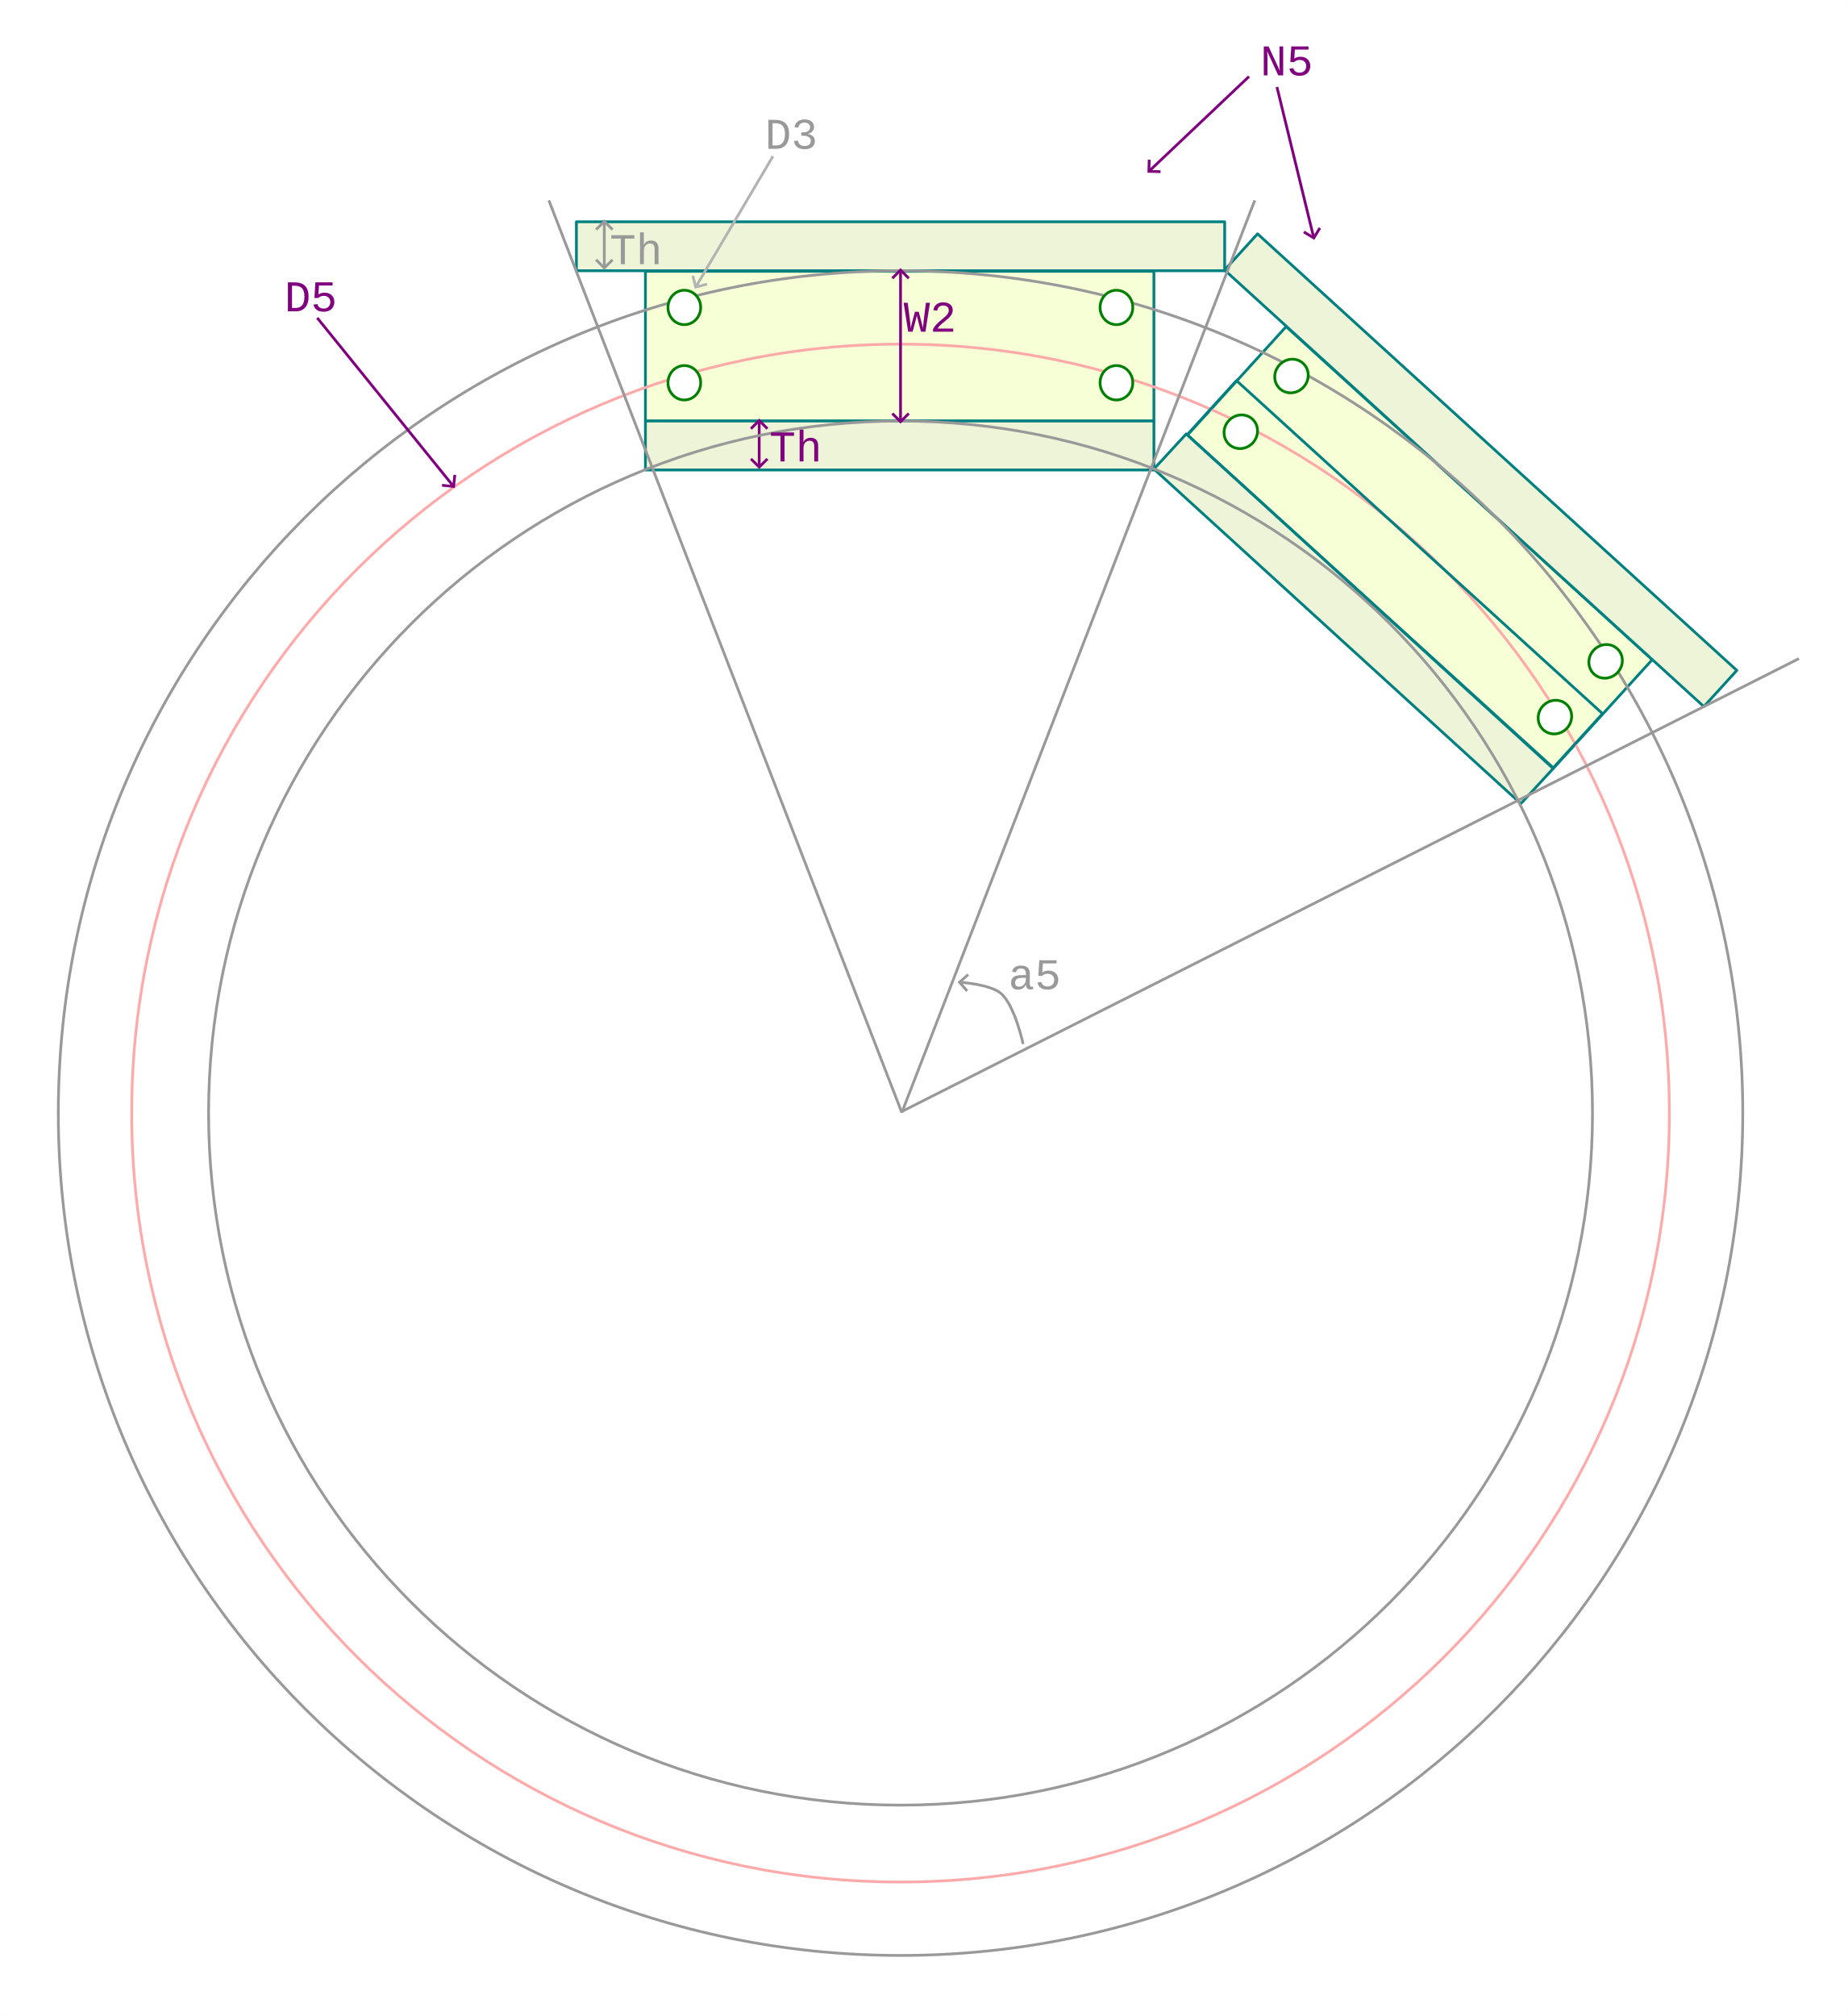
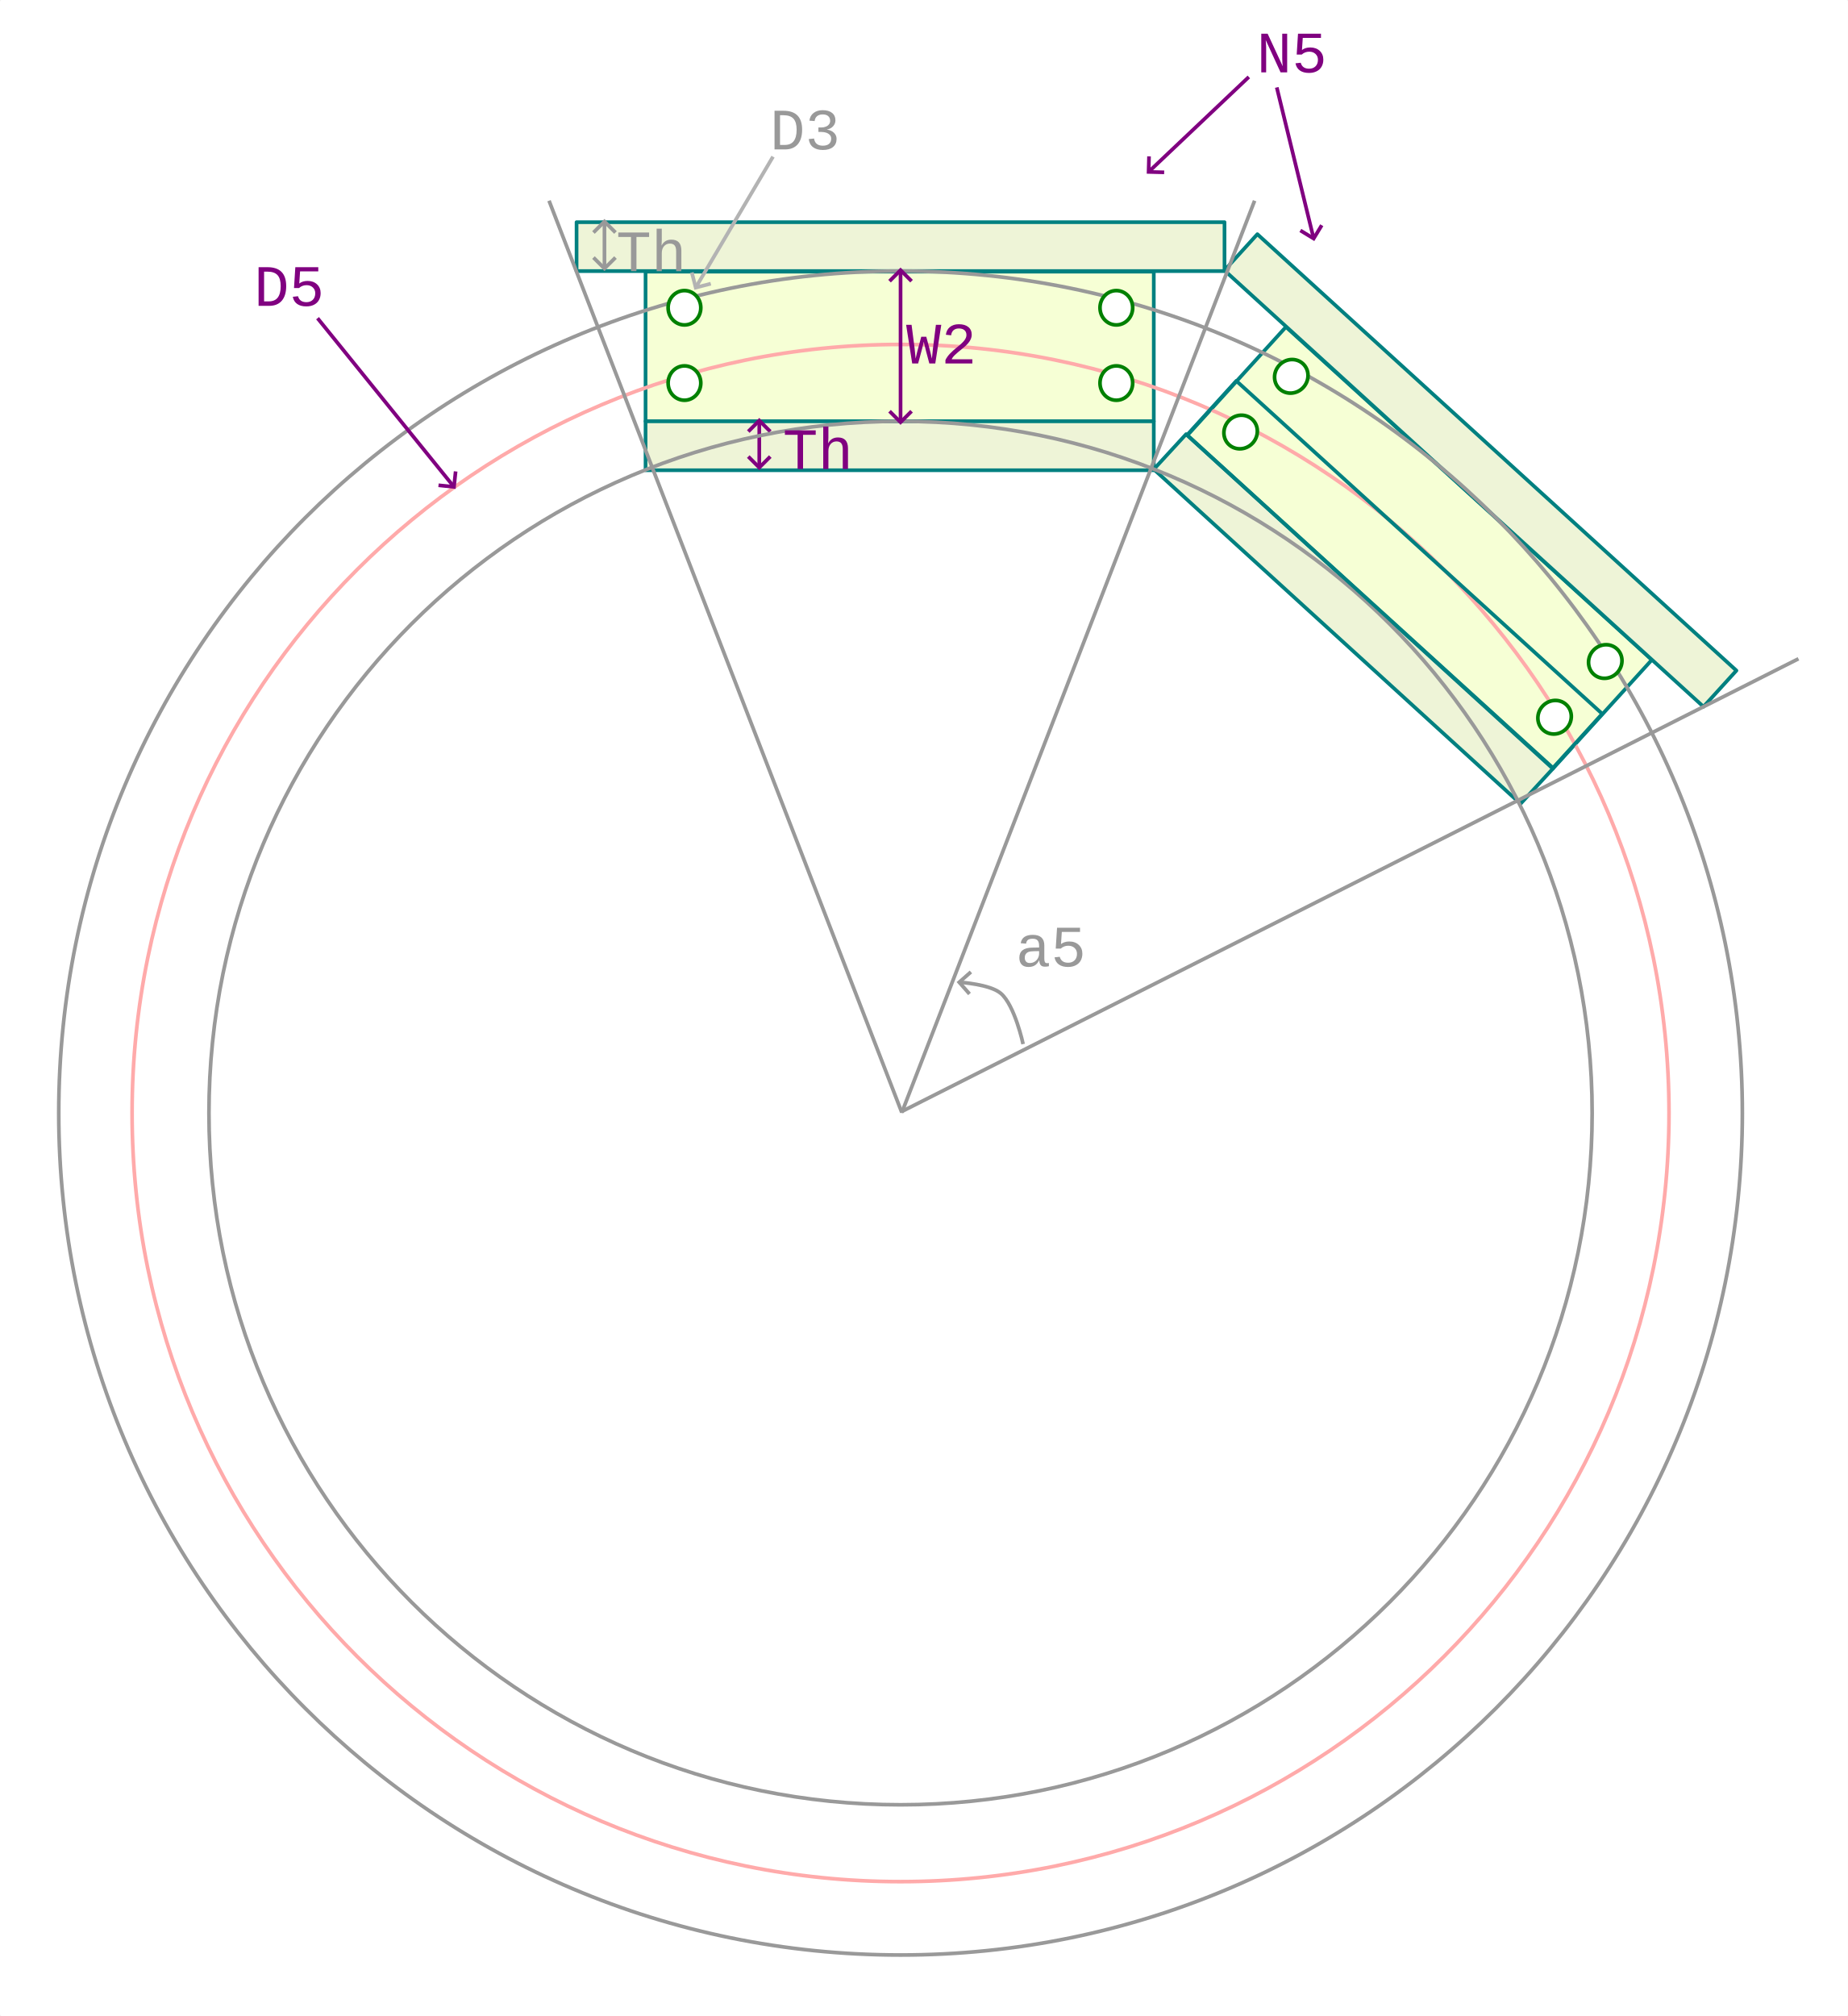
- <svg xmlns="http://www.w3.org/2000/svg" width="178.262mm" height="194.444mm" viewBox="0 0 178.262 194.444" version="1.1" id="svg1">
+ <svg xmlns="http://www.w3.org/2000/svg" width="504.286" height="550.062" viewBox="0 0 133.426 145.537" version="1.1" id="svg1">
  <defs id="defs1">
    <rect x="312.181" y="518.95" width="45.949" height="26.578" id="rect14" />
    <rect x="543.74" y="114.991" width="24.846" height="28.668" id="rect13" />
    <rect x="169.78" y="186.662" width="38.543" height="37.906" id="rect12" />
    <rect x="355.486" y="143.66" width="27.713" height="26.757" id="rect11" />
    <rect x="365.042" y="128.37" width="40.975" height="33.658" id="rect10" />
    <rect x="330.548" y="119.769" width="54.243" height="42.258" id="rect9" />
    <marker style="overflow:visible" id="ArrowWide" refX="0" refY="0" orient="auto-start-reverse" markerWidth="1" markerHeight="1" viewBox="0 0 1 1" preserveAspectRatio="xMidYMid">
      <path style="fill:none;stroke:context-stroke;stroke-width:1;stroke-linecap:butt" d="M 3,-3 0,0 3,3" transform="rotate(180,0.125,0)" id="path5" />
    </marker>
    <marker style="overflow:visible" id="ArrowWide-2" refX="0" refY="0" orient="auto-start-reverse" markerWidth="1" markerHeight="1" viewBox="0 0 1 1" preserveAspectRatio="xMidYMid">
      <path style="fill:none;stroke:context-stroke;stroke-width:1;stroke-linecap:butt" d="M 3,-3 0,0 3,3" transform="rotate(180,0.125,0)" id="path5-8" />
    </marker>
    <marker style="overflow:visible" id="ArrowWide-2-9" refX="0" refY="0" orient="auto-start-reverse" markerWidth="1" markerHeight="1" viewBox="0 0 1 1" preserveAspectRatio="xMidYMid">
      <path style="fill:none;stroke:context-stroke;stroke-width:1;stroke-linecap:butt" d="M 3,-3 0,0 3,3" transform="rotate(180,0.125,0)" id="path5-8-3" />
    </marker>
    <marker style="overflow:visible" id="ArrowWide-8" refX="0" refY="0" orient="auto-start-reverse" markerWidth="1" markerHeight="1" viewBox="0 0 1 1" preserveAspectRatio="xMidYMid">
      <path style="fill:none;stroke:context-stroke;stroke-width:1;stroke-linecap:butt" d="M 3,-3 0,0 3,3" transform="rotate(180,0.125,0)" id="path5-4" />
    </marker>
    <rect x="365.042" y="128.37" width="40.975" height="33.658" id="rect10-0" />
  </defs>
-   <g id="layer1" transform="translate(-21.44319,-30.88247)">
-     <rect style="fill:#ffffff;stroke:#ffffff;stroke-width:0.265;stroke-linejoin:round" id="rect15" width="177.998" height="194.179" x="21.575" y="31.015" />
-     <rect style="fill:#f6ffd5;stroke:#008080;stroke-width:0.265;stroke-linejoin:round" id="rect5-3-5" width="47.74" height="14.194" x="149.612" y="-51.777" transform="rotate(42.29509)" />
-     <rect style="fill:#f6ffd5;stroke:#008080;stroke-width:0.265;stroke-linejoin:round" id="rect5-3" width="49.051" height="14.442" x="83.703" y="57.049" />
-     <rect style="fill:#eef4d7;stroke:#008080;stroke-width:0.265;stroke-linejoin:round" id="rect5-2" width="47.902" height="4.607" x="149.219" y="-37.812" transform="matrix(0.7389078,0.6738065,-0.6774444,0.735574,0,0)" />
-     <rect style="fill:#eef4d7;stroke:#008080;stroke-width:0.265;stroke-linejoin:round" id="rect5" width="49.051" height="4.72" x="83.703" y="71.491" />
-     <rect style="fill:#eef4d7;stroke:#008080;stroke-width:0.265;stroke-linejoin:round" id="rect5-6" width="62.535" height="4.72" x="77.045" y="52.275" />
-     <rect style="fill:#eef4d7;stroke:#008080;stroke-width:0.265;stroke-linejoin:round" id="rect5-6-5" width="62.535" height="4.72" x="141.521" y="-56.609" transform="rotate(42.32432)" />
-     <circle style="fill:none;stroke:#ffaaaa;stroke-width:0.265;stroke-linejoin:round" id="path1" cx="108.313" cy="138.24" r="74.166" />
-     <path style="fill:none;stroke:#800080;stroke-width:0.265;stroke-linejoin:round;marker-start:url(#ArrowWide-2);marker-end:url(#ArrowWide-2)" d="M 94.678,75.868 V 71.506" id="path4-6" />
-     <circle style="fill:none;stroke:#999999;stroke-width:0.265;stroke-linejoin:round" id="path1-3" cx="108.313" cy="138.24" r="66.749" />
-     <circle style="fill:none;stroke:#999999;stroke-width:0.265;stroke-linejoin:round" id="path1-3-1" cx="108.313" cy="138.24" r="81.245" />
-     <path style="fill:none;stroke:#999999;stroke-width:0.265;stroke-linejoin:round" d="m 108.436,138.193 34.049,-87.988" id="path2" />
-     <path style="fill:none;stroke:#999999;stroke-width:0.265;stroke-linejoin:round" d="M 108.436,138.193 74.387,50.205" id="path2-3" />
-     <path style="fill:none;stroke:#999999;stroke-width:0.265;stroke-linejoin:round" d="M 108.37,138.121 194.972,94.405" id="path3" />
-     <path style="fill:none;stroke:#800080;stroke-width:0.265;stroke-linejoin:round;marker-start:url(#ArrowWide);marker-end:url(#ArrowWide)" d="M 108.313,71.491 V 56.995" id="path4" />
-     <path style="fill:none;stroke:#999999;stroke-width:0.265;stroke-linejoin:round;marker-start:url(#ArrowWide-2-9);marker-end:url(#ArrowWide-2-9)" d="M 79.737,56.663 V 52.302" id="path4-6-7" />
-     <path style="fill:none;stroke:#800080;stroke-width:0.265;stroke-linejoin:round;marker-start:url(#ArrowWide)" d="M 65.158,77.753 52.047,61.543" id="path6" />
-     <path style="fill:none;stroke:#800080;stroke-width:0.265;stroke-linejoin:round;marker-start:url(#ArrowWide)" d="m 132.318,47.365 9.608,-9.102" id="path7" />
-     <path style="fill:none;stroke:#800080;stroke-width:0.265;stroke-linejoin:round;marker-start:url(#ArrowWide)" d="M 148.163,53.77 144.623,39.274" id="path8" />
-     <ellipse style="fill:#ffffff;stroke:#008000;stroke-width:0.265;stroke-linejoin:round" id="path9" cx="87.457" cy="60.535" rx="1.577" ry="1.658" />
-     <ellipse style="fill:#ffffff;stroke:#008000;stroke-width:0.265;stroke-linejoin:round" id="path9-3" cx="87.457" cy="67.802" rx="1.577" ry="1.658" />
-     <ellipse style="fill:#ffffff;stroke:#008000;stroke-width:0.265;stroke-linejoin:round" id="path9-5" cx="129.139" cy="60.535" rx="1.577" ry="1.658" />
-     <ellipse style="fill:#ffffff;stroke:#008000;stroke-width:0.265;stroke-linejoin:round" id="path9-3-5" cx="129.139" cy="67.802" rx="1.577" ry="1.658" />
-     <ellipse style="fill:#ffffff;stroke:#008000;stroke-width:0.265;stroke-linejoin:round" id="path9-2" cx="153.202" cy="-48.597" rx="1.577" ry="1.658" transform="rotate(42.29509)" />
-     <ellipse style="fill:#ffffff;stroke:#008000;stroke-width:0.265;stroke-linejoin:round" id="path9-3-54" cx="153.202" cy="-41.33" rx="1.577" ry="1.658" transform="rotate(42.29509)" />
-     <ellipse style="fill:#ffffff;stroke:#008000;stroke-width:0.265;stroke-linejoin:round" id="path9-5-7" cx="194.137" cy="-48.632" rx="1.577" ry="1.658" transform="rotate(42.29509)" />
-     <ellipse style="fill:#ffffff;stroke:#008000;stroke-width:0.265;stroke-linejoin:round" id="path9-3-5-4" cx="194.137" cy="-41.365" rx="1.577" ry="1.658" transform="rotate(42.29509)" />
-     <rect style="fill:none;stroke:#008080;stroke-width:0.265;stroke-linejoin:round" id="rect5-3-5-8" width="47.741" height="7.063" x="149.573" y="-44.701" transform="rotate(42.29509)" />
-     <path style="fill:none;stroke:#b3b3b3;stroke-width:0.265;stroke-linejoin:round;marker-start:url(#ArrowWide-8)" d="m 88.588,58.511 7.417,-12.558" id="path7-4" />
-     <text xml:space="preserve" transform="matrix(0.2645833,0,0,0.2645833,21.15409,27.41995)" id="text9" style="font-size:16px;line-height:normal;font-family:'Liberation Mono';-inkscape-font-specification:'Liberation Mono';text-decoration-color:#000000;white-space:pre;shape-inside:url(#rect9);fill:#800080;stroke-width:1;-inkscape-stroke:none;stop-color:#000000">
-       <tspan x="330.547" y="134.006" id="tspan2">W2</tspan>
+   <g id="layer1" transform="translate(-11.32968,-49.11138)">
+     <rect style="fill:#ffffff;stroke:#ffffff;stroke-width:0.265;stroke-linejoin:round" id="rect15" width="133.161" height="145.273" x="11.462" y="49.244" />
+     <rect style="fill:#f6ffd5;stroke:#008080;stroke-width:0.265;stroke-linejoin:round" id="rect5-3-5" width="35.715" height="10.619" x="125.991" y="-16.325" transform="matrix(0.7396748,0.6729645,-0.6729338,0.7397027,0,0)" />
+     <rect style="fill:#f6ffd5;stroke:#008080;stroke-width:0.265;stroke-linejoin:round" id="rect5-3" width="36.695" height="10.805" x="57.94" y="68.721" />
+     <rect style="fill:#eef4d7;stroke:#008080;stroke-width:0.265;stroke-linejoin:round" id="rect5-2" width="35.837" height="3.447" x="125.833" y="-5.894" transform="matrix(0.7388939,0.6738218,-0.6774292,0.735588,0,0)" />
+     <rect style="fill:#eef4d7;stroke:#008080;stroke-width:0.265;stroke-linejoin:round" id="rect5" width="36.695" height="3.531" x="57.94" y="79.526" />
+     <rect style="fill:#eef4d7;stroke:#008080;stroke-width:0.265;stroke-linejoin:round" id="rect5-6" width="46.783" height="3.531" x="52.959" y="65.15" />
+     <rect style="fill:#eef4d7;stroke:#008080;stroke-width:0.265;stroke-linejoin:round" id="rect5-6-5" width="46.784" height="3.531" x="119.949" y="-19.948" transform="matrix(0.7393315,0.6733417,-0.673311,0.7393594,0,0)" />
+     <ellipse style="fill:none;stroke:#ffaaaa;stroke-width:0.265;stroke-linejoin:round" id="path1" cx="76.351" cy="129.463" rx="55.484" ry="55.486" />
+     <path style="fill:none;stroke:#800080;stroke-width:0.265;stroke-linejoin:round;marker-start:url(#ArrowWide-2);marker-end:url(#ArrowWide-2)" d="m 66.151,82.8 v -3.263" id="path4-6" />
+     <ellipse style="fill:none;stroke:#999999;stroke-width:0.265;stroke-linejoin:round" id="path1-3" cx="76.351" cy="129.463" rx="49.935" ry="49.938" />
+     <ellipse style="fill:none;stroke:#999999;stroke-width:0.265;stroke-linejoin:round" id="path1-3-1" cx="76.351" cy="129.463" rx="60.78" ry="60.783" />
+     <path style="fill:none;stroke:#999999;stroke-width:0.265;stroke-linejoin:round" d="M 76.443,129.427 101.915,63.601" id="path2" />
+     <path style="fill:none;stroke:#999999;stroke-width:0.265;stroke-linejoin:round" d="M 76.443,129.427 50.971,63.601" id="path2-3" />
+     <path style="fill:none;stroke:#999999;stroke-width:0.265;stroke-linejoin:round" d="M 76.393,129.374 141.181,96.669" id="path3" />
+     <path style="fill:none;stroke:#800080;stroke-width:0.265;stroke-linejoin:round;marker-start:url(#ArrowWide);marker-end:url(#ArrowWide)" d="M 76.351,79.526 V 68.68" id="path4" />
+     <path style="fill:none;stroke:#999999;stroke-width:0.265;stroke-linejoin:round;marker-start:url(#ArrowWide-2-9);marker-end:url(#ArrowWide-2-9)" d="M 54.973,68.432 V 65.169" id="path4-6-7" />
+     <path style="fill:none;stroke:#800080;stroke-width:0.265;stroke-linejoin:round;marker-start:url(#ArrowWide)" d="M 44.067,84.21 34.258,72.083" id="path6" />
+     <path style="fill:none;stroke:#800080;stroke-width:0.265;stroke-linejoin:round;marker-start:url(#ArrowWide)" d="m 94.309,61.476 7.188,-6.81" id="path7" />
+     <path style="fill:none;stroke:#800080;stroke-width:0.265;stroke-linejoin:round;marker-start:url(#ArrowWide)" d="m 106.163,66.268 -2.648,-10.845" id="path8" />
+     <ellipse style="fill:#ffffff;stroke:#008000;stroke-width:0.265;stroke-linejoin:round" id="path9" cx="60.749" cy="71.329" rx="1.18" ry="1.24" />
+     <ellipse style="fill:#ffffff;stroke:#008000;stroke-width:0.265;stroke-linejoin:round" id="path9-3" cx="60.749" cy="76.765" rx="1.18" ry="1.24" />
+     <ellipse style="fill:#ffffff;stroke:#008000;stroke-width:0.265;stroke-linejoin:round" id="path9-5" cx="91.931" cy="71.329" rx="1.18" ry="1.24" />
+     <ellipse style="fill:#ffffff;stroke:#008000;stroke-width:0.265;stroke-linejoin:round" id="path9-3-5" cx="91.931" cy="76.765" rx="1.18" ry="1.24" />
+     <ellipse style="fill:#ffffff;stroke:#008000;stroke-width:0.265;stroke-linejoin:round" id="path9-2" cx="128.676" cy="-13.946" rx="1.18" ry="1.24" transform="matrix(0.7396748,0.6729645,-0.6729338,0.7397027,0,0)" />
+     <ellipse style="fill:#ffffff;stroke:#008000;stroke-width:0.265;stroke-linejoin:round" id="path9-3-54" cx="128.676" cy="-8.51" rx="1.18" ry="1.24" transform="matrix(0.7396748,0.6729645,-0.6729338,0.7397027,0,0)" />
+     <ellipse style="fill:#ffffff;stroke:#008000;stroke-width:0.265;stroke-linejoin:round" id="path9-5-7" cx="159.3" cy="-13.973" rx="1.18" ry="1.24" transform="matrix(0.7396748,0.6729645,-0.6729338,0.7397027,0,0)" />
+     <ellipse style="fill:#ffffff;stroke:#008000;stroke-width:0.265;stroke-linejoin:round" id="path9-3-5-4" cx="159.3" cy="-8.536" rx="1.18" ry="1.24" transform="matrix(0.7396748,0.6729645,-0.6729338,0.7397027,0,0)" />
+     <rect style="fill:none;stroke:#008080;stroke-width:0.265;stroke-linejoin:round" id="rect5-3-5-8" width="35.716" height="5.284" x="125.961" y="-11.032" transform="matrix(0.7396748,0.6729645,-0.6729338,0.7397027,0,0)" />
+     <path style="fill:none;stroke:#b3b3b3;stroke-width:0.265;stroke-linejoin:round;marker-start:url(#ArrowWide-8)" d="m 61.595,69.815 5.548,-9.395" id="path7-4" />
+     <text xml:space="preserve" transform="matrix(0.2645833,0,0,0.2645833,-10.70346,39.89328)" id="text9" style="font-size:16px;line-height:normal;font-family:'Liberation Mono';-inkscape-font-specification:'Liberation Mono';text-decoration-color:#000000;white-space:pre;shape-inside:url(#rect9);fill:#800080;stroke-width:1;-inkscape-stroke:none;stop-color:#000000">
+       <tspan x="330.547" y="134.006" id="tspan1">W2</tspan>
    </text>
-     <text xml:space="preserve" transform="matrix(0.2645833,0,0,0.2645833,-0.9270715,37.6536)" id="text10" style="font-size:16px;line-height:normal;font-family:'Liberation Mono';-inkscape-font-specification:'Liberation Mono';text-decoration-color:#000000;white-space:pre;shape-inside:url(#rect10);fill:#800080;stroke-width:1;-inkscape-stroke:none;stop-color:#000000">
+     <text xml:space="preserve" transform="matrix(0.2645833,0,0,0.2645833,-28.73922,45.23873)" id="text10" style="font-size:16px;line-height:normal;font-family:'Liberation Mono';-inkscape-font-specification:'Liberation Mono';text-decoration-color:#000000;white-space:pre;shape-inside:url(#rect10);fill:#800080;stroke-width:1;-inkscape-stroke:none;stop-color:#000000">
+       <tspan x="365.041" y="142.606" id="tspan2">Th</tspan>
+     </text>
+     <text xml:space="preserve" transform="matrix(0.2645833,0,0,0.2645833,-40.76849,30.95739)" id="text10-9" style="font-size:16px;line-height:normal;font-family:'Liberation Mono';-inkscape-font-specification:'Liberation Mono';text-decoration-color:#000000;white-space:pre;shape-inside:url(#rect10-0);display:inline;fill:#999999;stroke-width:1;-inkscape-stroke:none;stop-color:#000000">
      <tspan x="365.041" y="142.606" id="tspan3">Th</tspan>
    </text>
-     <text xml:space="preserve" transform="matrix(0.2645833,0,0,0.2645833,-16.32752,18.62913)" id="text10-9" style="font-size:16px;line-height:normal;font-family:'Liberation Mono';-inkscape-font-specification:'Liberation Mono';text-decoration-color:#000000;white-space:pre;shape-inside:url(#rect10-0);display:inline;fill:#999999;stroke-width:1;-inkscape-stroke:none;stop-color:#000000">
-       <tspan x="365.041" y="142.606" id="tspan4">Th</tspan>
+     <text xml:space="preserve" transform="matrix(0.2645833,0,0,0.2645833,-27.13791,18.12004)" id="text11" style="font-size:16px;line-height:normal;font-family:'Liberation Mono';-inkscape-font-specification:'Liberation Mono';text-decoration-color:#000000;white-space:pre;shape-inside:url(#rect11);fill:#999999;stroke-width:1;-inkscape-stroke:none;stop-color:#000000">
+       <tspan x="355.486" y="157.897" id="tspan4">D3</tspan>
    </text>
-     <text xml:space="preserve" transform="matrix(0.2645833,0,0,0.2645833,1.179909,3.455448)" id="text11" style="font-size:16px;line-height:normal;font-family:'Liberation Mono';-inkscape-font-specification:'Liberation Mono';text-decoration-color:#000000;white-space:pre;shape-inside:url(#rect11);fill:#999999;stroke-width:1;-inkscape-stroke:none;stop-color:#000000">
-       <tspan x="355.486" y="157.897" id="tspan5">D3</tspan>
+     <text xml:space="preserve" transform="matrix(0.2645833,0,0,0.2645833,-15.25454,18.03576)" id="text12" style="font-size:16px;line-height:normal;font-family:'Liberation Mono';-inkscape-font-specification:'Liberation Mono';text-decoration-color:#000000;white-space:pre;shape-inside:url(#rect12);fill:#800080;stroke-width:1;-inkscape-stroke:none;stop-color:#000000">
+       <tspan x="169.779" y="200.899" id="tspan5">D5</tspan>
    </text>
-     <text xml:space="preserve" transform="matrix(0.2645833,0,0,0.2645833,3.961124,7.753689)" id="text12" style="font-size:16px;line-height:normal;font-family:'Liberation Mono';-inkscape-font-specification:'Liberation Mono';text-decoration-color:#000000;white-space:pre;shape-inside:url(#rect12);fill:#800080;stroke-width:1;-inkscape-stroke:none;stop-color:#000000">
-       <tspan x="169.779" y="200.899" id="tspan6">D5</tspan>
+     <text xml:space="preserve" transform="matrix(0.2645833,0,0,0.2645833,-41.8025,20.14274)" id="text13" style="font-size:16px;line-height:normal;font-family:'Liberation Mono';-inkscape-font-specification:'Liberation Mono';text-decoration-color:#000000;white-space:pre;shape-inside:url(#rect13);fill:#800080;stroke-width:1;-inkscape-stroke:none;stop-color:#000000">
+       <tspan x="543.74" y="129.229" id="tspan6">N5</tspan>
    </text>
-     <text xml:space="preserve" transform="matrix(0.2645833,0,0,0.2645833,-0.8427923,3.961124)" id="text13" style="font-size:16px;line-height:normal;font-family:'Liberation Mono';-inkscape-font-specification:'Liberation Mono';text-decoration-color:#000000;white-space:pre;shape-inside:url(#rect13);fill:#800080;stroke-width:1;-inkscape-stroke:none;stop-color:#000000">
-       <tspan x="543.74" y="129.229" id="tspan7">N5</tspan>
-     </text>
-     <path style="fill:none;stroke:#999999;stroke-width:0.265;stroke-linejoin:round;marker-end:url(#ArrowWide)" d="m 120.142,131.584 c 0,0 -0.798,-3.725 -2.145,-4.887 -1.029,-0.888 -3.933,-1.073 -3.933,-1.073" id="path13" />
-     <text xml:space="preserve" transform="matrix(0.2645833,0,0,0.2645833,36.11422,-14.77942)" id="text14" style="font-size:16px;line-height:normal;font-family:'Liberation Mono';-inkscape-font-specification:'Liberation Mono';text-decoration-color:#000000;white-space:pre;shape-inside:url(#rect14);fill:#999999;stroke-width:1;-inkscape-stroke:none;stop-color:#000000">
-       <tspan x="312.182" y="533.186" id="tspan8">a5</tspan>
+     <path style="fill:none;stroke:#999999;stroke-width:0.265;stroke-linejoin:round;marker-end:url(#ArrowWide)" d="m 85.2,124.484 c 0,0 -0.597,-2.787 -1.605,-3.656 -0.77,-0.664 -2.942,-0.803 -2.942,-0.803" id="path13" />
+     <text xml:space="preserve" transform="matrix(0.2645833,0,0,0.2645833,2.065407,-22.19599)" id="text14" style="font-size:16px;line-height:normal;font-family:'Liberation Mono';-inkscape-font-specification:'Liberation Mono';text-decoration-color:#000000;white-space:pre;shape-inside:url(#rect14);fill:#999999;stroke-width:1;-inkscape-stroke:none;stop-color:#000000">
+       <tspan x="312.182" y="533.186" id="tspan7">a5</tspan>
    </text>
  </g>
</svg>
